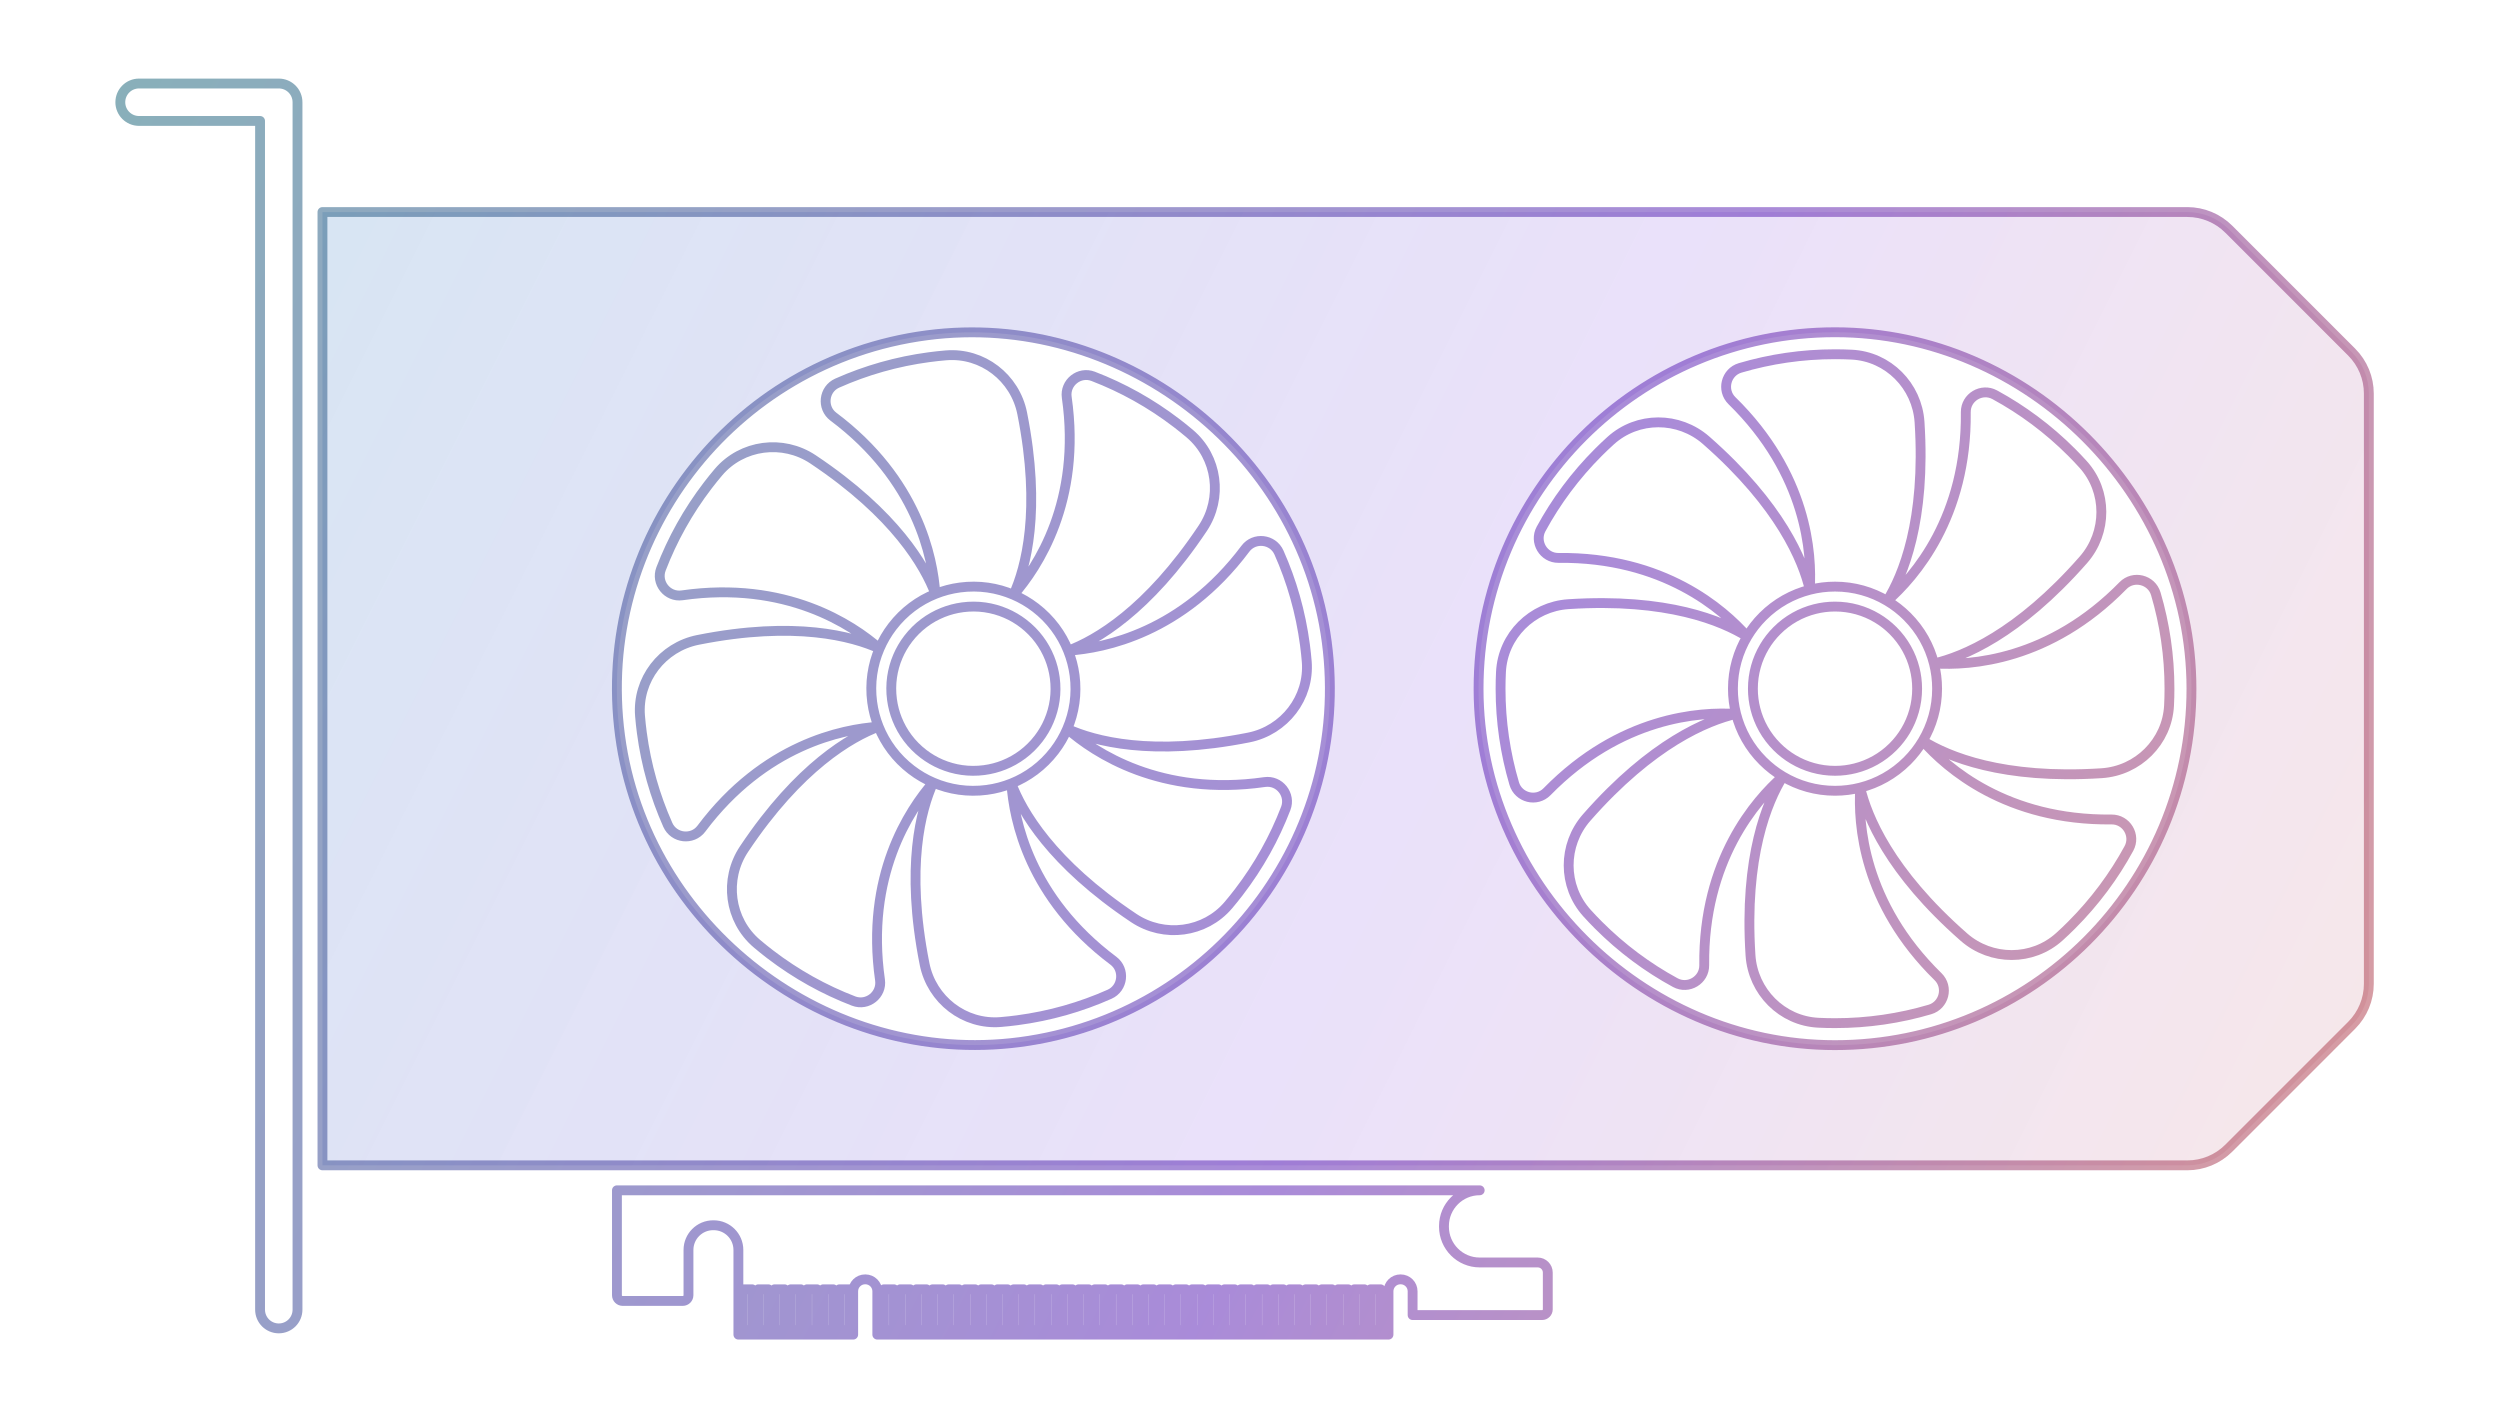
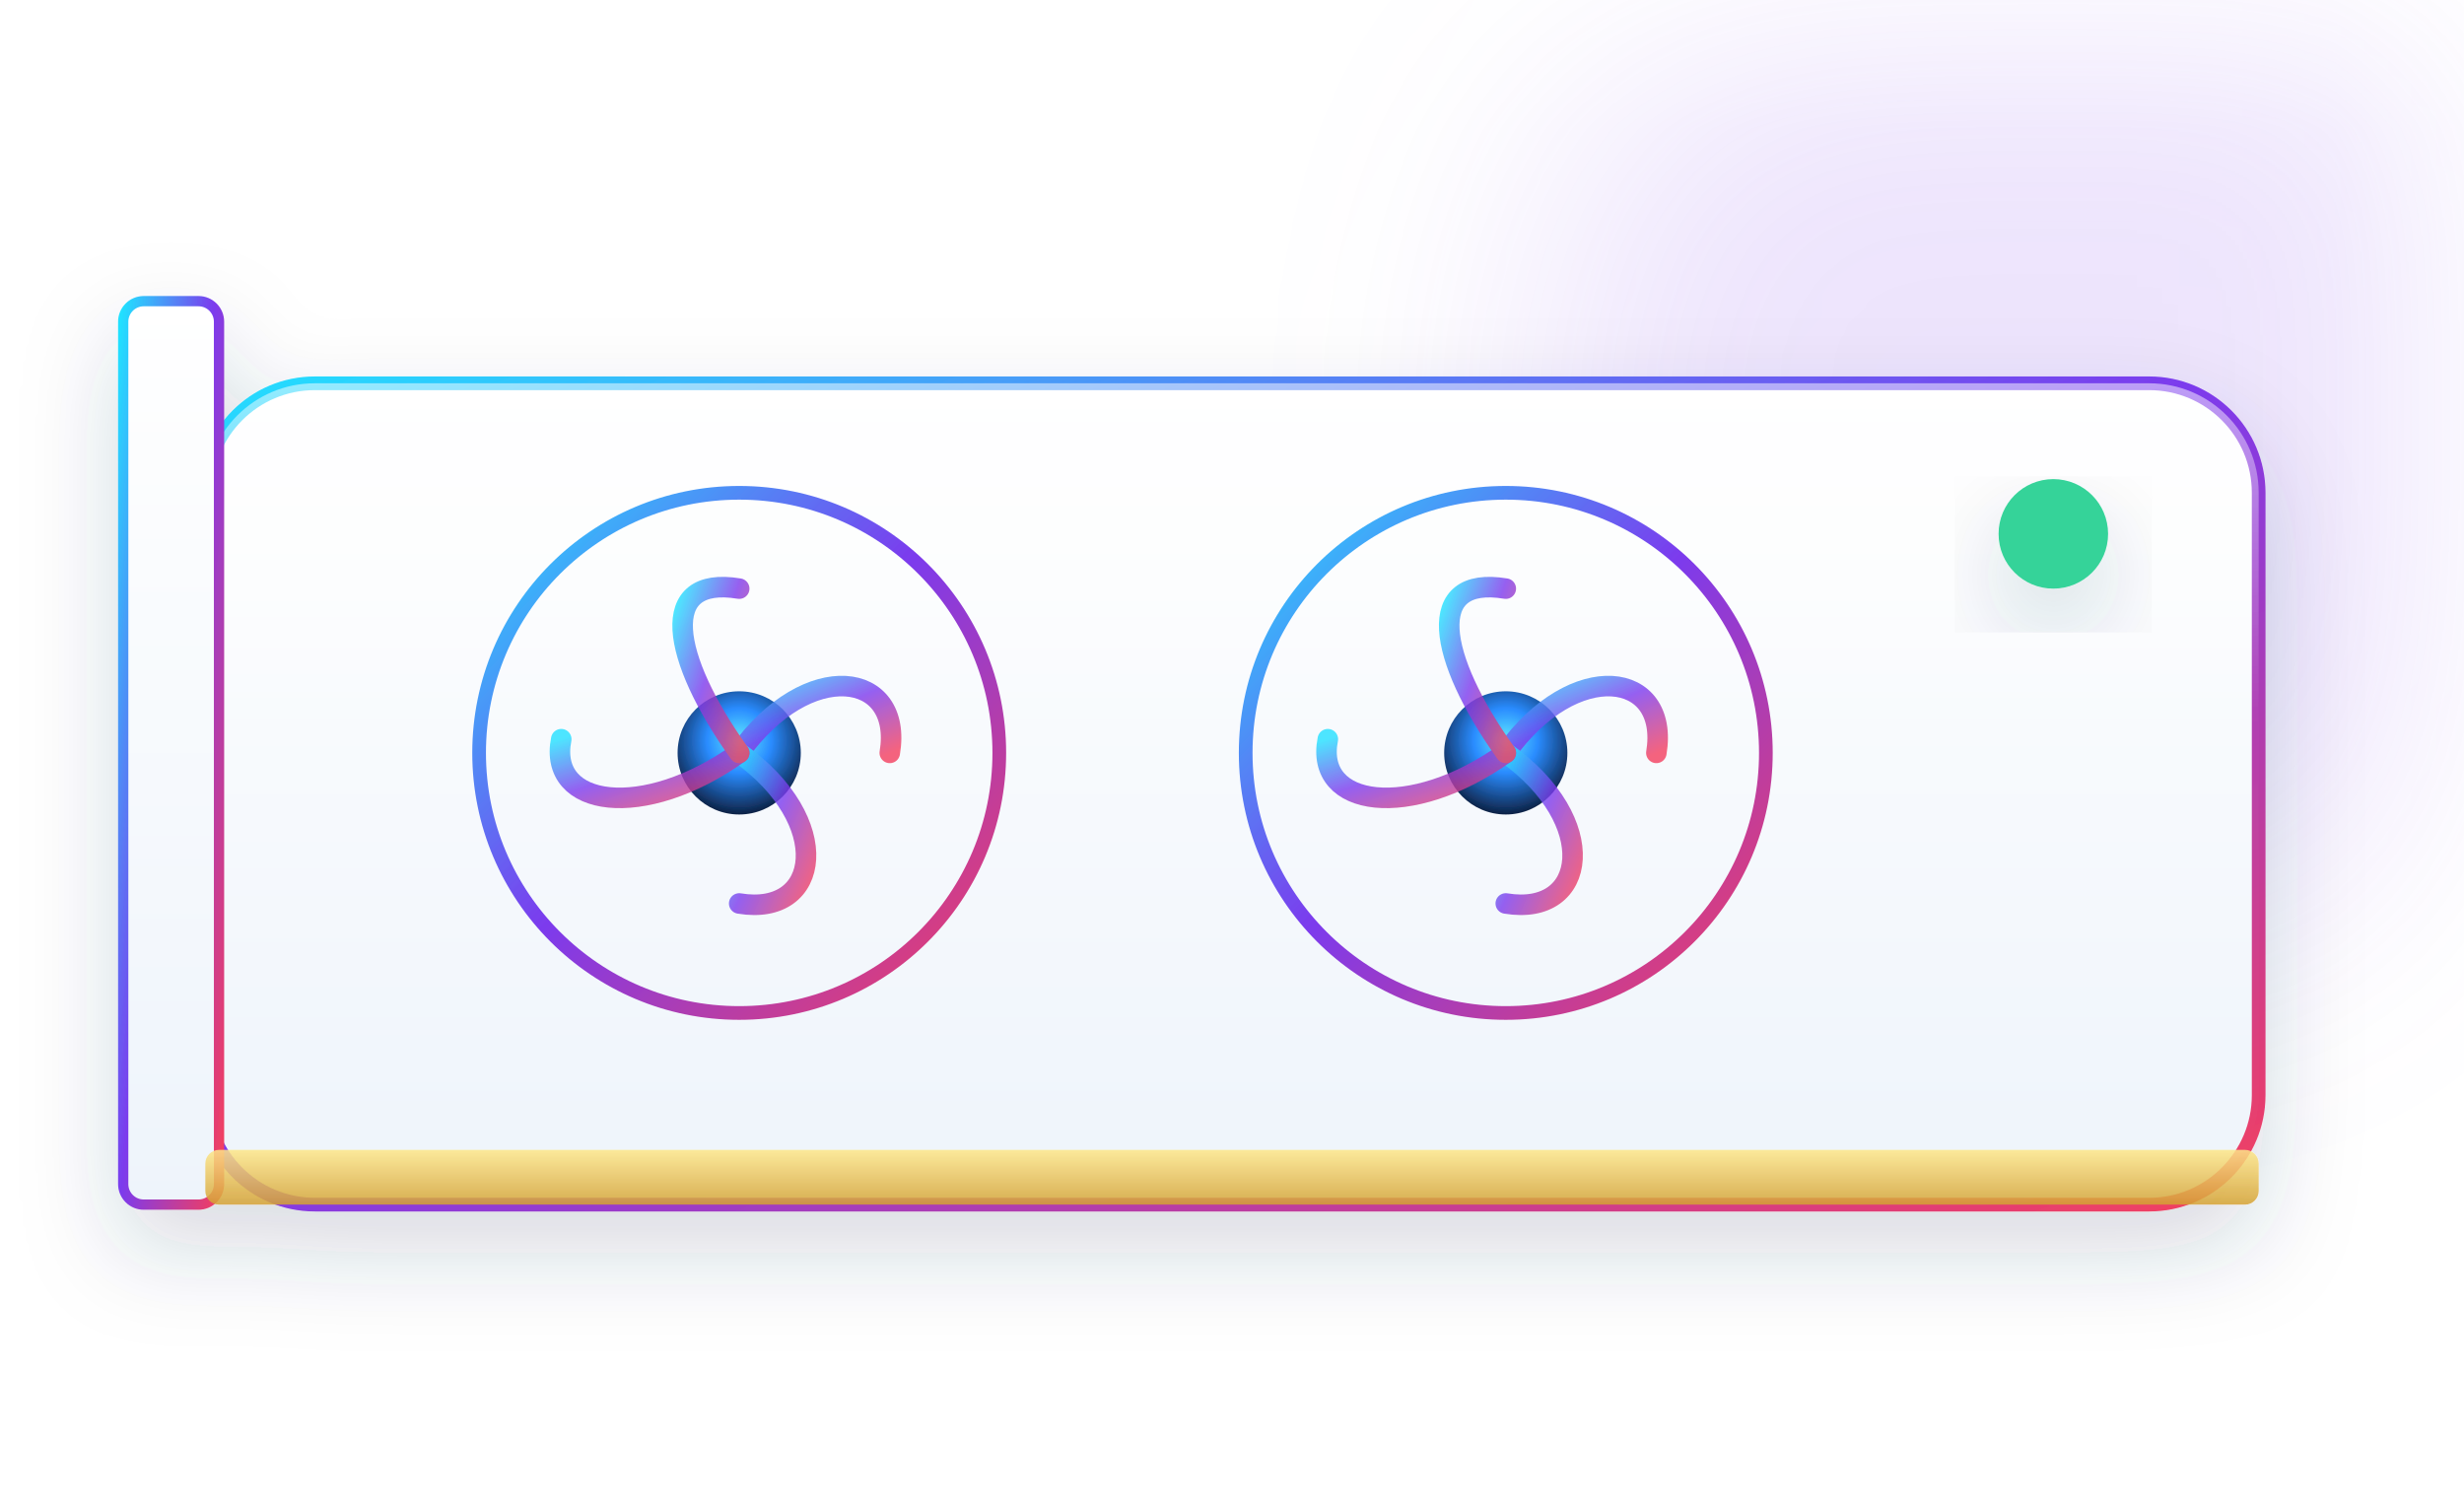
- <svg xmlns="http://www.w3.org/2000/svg" viewBox="250 315 845 475" xml:space="preserve" id="svg2" version="1.1">
-   <defs id="defs6">
-     <linearGradient id="provinceFill" gradientUnits="userSpaceOnUse" x1="1300" y1="7500" x2="8900" y2="3700">
-       <stop offset="0%" stop-color="#0f766e" stop-opacity="0.8" />
-       <stop offset="55%" stop-color="#5b21b6" stop-opacity="0.8" />
-       <stop offset="100%" stop-color="#ea580c" stop-opacity="0.8" />
+ <svg xmlns="http://www.w3.org/2000/svg" viewBox="0 0 360 220" fill="none">
+   <defs>
+     <linearGradient id="brand" x1="0%" y1="0%" x2="100%" y2="100%">
+       <stop offset="0%" stop-color="#22e0ff" />
+       <stop offset="48%" stop-color="#7c3aed" />
+       <stop offset="100%" stop-color="#f43f5e" />
    </linearGradient>
-     <linearGradient id="cornerFill" gradientUnits="userSpaceOnUse" x1="1300" y1="7500" x2="8900" y2="3700">
-       <stop offset="0%" stop-color="#0891b2" stop-opacity="0.20" />
-       <stop offset="55%" stop-color="#6d28d9" stop-opacity="0.14" />
-       <stop offset="100%" stop-color="#ea580c" stop-opacity="0.12" />
+     <linearGradient id="emerald" x1="0" y1="0" x2="1" y2="0">
+       <stop offset="0%" stop-color="#34d399" />
+       <stop offset="100%" stop-color="#10b981" />
    </linearGradient>
-     <linearGradient id="arcHighlight" gradientUnits="userSpaceOnUse" x1="1300" y1="5600" x2="8900" y2="5600">
-       <stop offset="0%" stop-color="#0f766e" />
-       <stop offset="100%" stop-color="#5b21b6" />
+     <linearGradient id="gold" x1="0" y1="0" x2="0" y2="1">
+       <stop offset="0%" stop-color="#fde68a" />
+       <stop offset="100%" stop-color="#d4a233" />
    </linearGradient>
+     <radialGradient id="core" cx="50%" cy="40%" r="62%">
+       <stop offset="0%" stop-color="#5eeaff" />
+       <stop offset="42%" stop-color="#2a8cff" />
+       <stop offset="100%" stop-color="#0b1b3a" />
+     </radialGradient>
+     <linearGradient id="glassHi" x1="0" y1="0" x2="0" y2="1">
+       <stop offset="0%" stop-color="#ffffff" stop-opacity="0.5" />
+       <stop offset="40%" stop-color="#ffffff" stop-opacity="0.03" />
+       <stop offset="100%" stop-color="#ffffff" stop-opacity="0" />
+     </linearGradient>
+     <linearGradient id="panel" x1="0" y1="0" x2="0" y2="1">
+       <stop offset="0%" stop-color="#ffffff" />
+       <stop offset="100%" stop-color="#eef4fb" />
+     </linearGradient>
+     <filter id="depth" x="-40%" y="-40%" width="180%" height="180%">
+       <feDropShadow dx="0" dy="6" stdDeviation="7" flood-color="#1e3a5f" flood-opacity="0.18" />
+     </filter>
+     <filter id="bloom" x="-120%" y="-120%" width="340%" height="340%">
+       <feGaussianBlur stdDeviation="20" />
+     </filter>
  </defs>
-   <g transform="matrix(1.333333,0,0,-1.333333,0,1333.333)" id="g10">
-     <g transform="scale(0.1)" id="g12">
-       <path id="path44" style="fill:none;stroke:url(#provinceFill);stroke-width:25;stroke-opacity:0.65;stroke-linejoin:round;stroke-linecap:round" d="m 5374.78,4265.8 h -25.3 v 103.33 h 25.3 z m -41.12,0 h -25.3 v 103.33 h 25.3 z m -41.12,0 h -25.3 v 103.33 h 25.3 z m -41.12,0 h -25.3 v 103.33 h 25.3 z m -41.12,0 h -25.31 v 103.33 h 25.31 z m -41.12,0 h -25.31 v 103.33 h 25.31 z m -41.12,0 h -25.31 v 103.33 h 25.31 z m -41.12,0 h -25.31 v 103.33 h 25.31 z m -41.12,0 h -25.31 v 103.33 h 25.31 z m -41.13,0 h -25.3 v 103.33 h 25.3 z m -41.12,0 h -25.3 v 103.33 h 25.3 z m -41.12,0 h -25.3 v 103.33 h 25.3 z m -41.12,0 h -25.3 v 103.33 h 25.3 z m -41.12,0 h -25.3 v 103.33 h 25.3 z m -41.12,0 h -25.31 v 103.33 h 25.31 z m -41.12,0 h -25.31 v 103.33 h 25.31 z m -41.12,0 h -25.31 v 103.33 h 25.31 z m -41.12,0 h -25.31 v 103.33 h 25.31 z m -41.12,0 h -25.31 v 103.33 h 25.31 z m -41.12,0 h -25.31 v 103.33 h 25.31 z m -41.13,0 h -25.3 v 103.33 h 25.3 z m -41.12,0 h -25.3 v 103.33 h 25.3 z m -41.12,0 h -25.3 v 103.33 h 25.3 z m -41.12,0 h -25.3 v 103.33 h 25.3 z m -41.12,0 h -25.31 v 103.33 h 25.31 z m -41.12,0 h -25.31 v 103.33 h 25.31 z m -41.12,0 h -25.31 v 103.33 h 25.31 z m -41.12,0 h -25.31 v 103.33 h 25.31 z m -41.12,0 h -25.31 v 103.33 h 25.31 z m -41.12,0 h -25.31 v 103.33 h 25.31 z m -41.13,0 h -25.3 v 103.33 h 25.3 z m -112.81,0 h -25.31 v 103.33 h 25.31 z m -41.13,0 h -25.3 v 103.33 h 25.3 z m -41.12,0 h -25.3 v 103.33 h 25.3 z m -41.12,0 h -25.3 v 103.33 h 25.3 z m -41.12,0 h -25.3 v 103.33 h 25.3 z m -41.12,0 h -25.3 v 103.33 h 25.3 z m -41.12,0 h -25.31 v 103.33 h 25.31 z m 1991.47,171.34 h -147.06 c -50.01,0 -90.55,40.54 -90.55,90.56 v 1.82 c 0,50.02 40.54,90.56 90.55,90.56 H 3438.93 v -265.97 c 0,-8.01 6.5,-14.5 14.5,-14.5 h 152.36 c 8.01,0 14.5,6.49 14.5,14.5 v 114.77 c 0,34.59 28.04,62.63 62.63,62.63 h 1.26 c 34.59,0 62.63,-28.04 62.63,-62.63 v -203.08 -11.59 h 9.49 25.31 15.82 25.3 15.82 25.3 15.82 25.3 15.82 25.3 15.82 25.3 15.82 25.31 9.48 v 11.59 40.07 58.21 c 0,16.72 13.56,30.27 30.28,30.27 h 0.61 c 16.72,0 30.27,-13.55 30.27,-30.27 v -44.5 -53.78 -11.59 h 16.87 25.3 15.82 25.31 15.81 25.31 15.81 25.31 15.81 25.31 15.81 25.31 15.81 25.31 15.82 25.3 15.82 25.3 15.82 25.3 15.82 25.3 15.82 25.31 15.81 25.31 15.81 25.31 15.81 25.31 15.81 25.31 15.81 25.31 15.82 25.3 15.82 25.3 15.82 25.3 15.82 25.3 15.82 25.3 15.82 25.31 15.81 25.31 15.81 25.31 15.81 25.31 15.81 25.31 15.82 25.3 15.82 25.3 15.82 25.3 15.82 25.3 20.04 v 11.59 98.28 c 0,16.72 13.55,30.27 30.27,30.27 h 0.61 c 16.72,0 30.27,-13.55 30.27,-30.27 v -60.32 h 328.18 c 8,0 14.5,6.49 14.5,14.5 v 93.31 c 0,14.12 -11.45,25.57 -25.57,25.57" />
-       <path id="path46" style="fill:none;stroke:url(#provinceFill);stroke-width:25;stroke-opacity:0.65;stroke-linejoin:round;stroke-linecap:round" d="m 2581.72,7425.79 h -354.27 c -26.21,0 -47.45,-21.24 -47.45,-47.44 0,-26.21 21.24,-47.45 47.45,-47.45 h 306.82 V 4317.47 c 0,-26.21 21.25,-47.45 47.45,-47.45 26.2,0 47.45,21.24 47.45,47.45 v 3060.88 c 0,26.2 -21.25,47.44 -47.45,47.44" />
-       <path id="path48" style="fill:none;stroke:url(#provinceFill);stroke-width:25;stroke-opacity:0.65;stroke-linejoin:round;stroke-linecap:round" d="m 6728.52,5943.03 c -8.89,35.12 -27.09,68.37 -54.57,95.84 -12.55,12.55 -26.28,23.14 -40.84,31.78 v 0 c -31.12,18.55 -67.5,29.19 -106.36,29.19 -17.75,0 -34.95,-2.22 -51.35,-6.41 v 0 c -35.12,-8.9 -68.37,-27.1 -95.85,-54.58 -12.55,-12.54 -23.14,-26.27 -31.78,-40.83 l 0.01,-0.01 c -18.55,-31.12 -29.19,-67.5 -29.19,-106.36 0,-17.74 2.22,-34.94 6.41,-51.35 v 0 c 8.89,-35.12 27.09,-68.37 54.57,-95.85 12.55,-12.54 26.28,-23.13 40.84,-31.77 v 0 c 31.12,-18.55 67.5,-29.19 106.36,-29.19 17.75,0 34.95,2.22 51.35,6.41 v 0 c 35.12,8.9 68.37,27.1 95.85,54.57 12.55,12.55 23.14,26.28 31.78,40.84 v 0.01 c 18.54,31.12 29.18,67.5 29.18,106.36 0,17.74 -2.22,34.94 -6.4,51.35 h -0.01" />
-       <path id="path50" style="fill:none;stroke:url(#provinceFill);stroke-width:25;stroke-opacity:0.65;stroke-linejoin:round;stroke-linecap:round" d="m 4580.45,5789.81 0.01,-0.01 c -8.28,-19.35 -19.09,-38 -32.5,-55.51 -29.38,-38.35 -67.39,-66.2 -109.22,-82.89 v -0.01 c -19.53,-7.83 -40.37,-13.37 -62.23,-16.27 -47.89,-6.34 -94.46,0.84 -135.84,18.62 l -0.01,-0.01 c -19.35,8.28 -38,19.09 -55.51,32.5 -38.35,29.39 -66.2,67.39 -82.89,109.22 v 0 c -7.84,19.53 -13.38,40.37 -16.28,62.23 -6.34,47.9 0.84,94.46 18.62,135.84 l -0.01,0.01 c 8.28,19.35 19.09,38 32.51,55.51 29.38,38.35 67.38,66.2 109.21,82.89 v 0 c 19.54,7.84 40.37,13.38 62.24,16.28 47.89,6.34 94.45,-0.84 135.83,-18.62 l 0.01,0.01 c 19.35,-8.28 38,-19.09 55.51,-32.5 38.35,-29.39 66.2,-67.39 82.89,-109.22 v 0 c 7.84,-19.53 13.38,-40.37 16.28,-62.24 6.34,-47.89 -0.84,-94.45 -18.62,-135.83 z m 460.01,-21.88 c 90.67,18.04 154.71,100.8 147.1,192.92 -1.16,14 -2.66,28.03 -4.53,42.1 -10.96,82.83 -33.54,161.23 -65.87,233.86 -15.35,34.45 -62.5,39.86 -85.11,9.67 -159.6,-213.08 -357.83,-252.29 -448.75,-258.4 69.28,26.17 200.76,100.64 340.53,310.05 51.22,76.72 37.68,180.35 -32.7,239.99 -10.71,9.07 -21.7,17.93 -32.97,26.57 -66.32,50.81 -137.72,90.28 -211.94,118.77 -35.21,13.52 -72.38,-16 -67.02,-53.33 37.81,-263.53 -74.63,-431.42 -134.59,-500.04 30.45,67.45 70.73,212.92 21.65,459.52 -18.04,90.66 -100.8,154.7 -192.92,147.09 -13.99,-1.16 -28.03,-2.67 -42.1,-4.53 -82.83,-10.96 -161.23,-33.54 -233.86,-65.88 -34.45,-15.34 -39.86,-62.49 -9.67,-85.1 213.08,-159.6 252.29,-357.83 258.4,-448.75 -26.17,69.28 -100.64,200.75 -310.04,340.53 -76.72,51.21 -180.36,37.68 -240,-32.7 -9.07,-10.71 -17.93,-21.7 -26.57,-32.97 -50.81,-66.32 -90.28,-137.72 -118.77,-211.94 -13.52,-35.21 16,-72.38 53.33,-67.03 263.53,37.82 431.42,-74.62 500.04,-134.58 -67.45,30.45 -212.92,70.73 -459.51,21.65 -90.67,-18.04 -154.71,-100.8 -147.1,-192.92 1.16,-14 2.67,-28.03 4.53,-42.1 10.96,-82.83 33.54,-161.23 65.88,-233.86 15.34,-34.45 62.49,-39.86 85.1,-9.67 159.6,213.08 357.83,252.28 448.75,258.4 -69.28,-26.17 -200.75,-100.64 -340.53,-310.05 -51.22,-76.72 -37.68,-180.35 32.7,-239.99 10.71,-9.07 21.7,-17.93 32.97,-26.57 66.32,-50.81 137.73,-90.29 211.94,-118.77 35.21,-13.52 72.38,16 67.02,53.33 -37.81,263.53 74.63,431.42 134.6,500.04 -30.46,-67.45 -70.74,-212.92 -21.66,-459.51 18.04,-90.67 100.8,-154.71 192.93,-147.1 13.99,1.16 28.02,2.67 42.09,4.53 82.83,10.96 161.23,33.54 233.86,65.87 34.45,15.35 39.86,62.5 9.67,85.11 -213.08,159.6 -252.28,357.83 -258.4,448.75 26.17,-69.28 100.64,-200.75 310.04,-340.53 76.73,-51.21 180.36,-37.68 240,32.7 9.07,10.71 17.93,21.7 26.57,32.97 50.81,66.32 90.29,137.72 118.77,211.94 13.52,35.21 -16,72.38 -53.33,67.02 -263.53,-37.81 -431.42,74.63 -500.04,134.59 67.45,-30.45 212.92,-70.73 459.51,-21.65" />
-       <path id="path52" style="fill:none;stroke:url(#provinceFill);stroke-width:25;stroke-opacity:0.65;stroke-linejoin:round;stroke-linecap:round" d="m 4535.81,5969.06 h -0.01 c -13.42,33.65 -35.83,64.22 -66.68,87.86 -14.08,10.79 -29.09,19.49 -44.65,26.14 h -0.01 c -33.28,14.3 -70.74,20.08 -109.27,14.97 -17.59,-2.32 -34.35,-6.78 -50.06,-13.08 v -0.01 c -33.65,-13.42 -64.22,-35.83 -87.86,-66.68 -10.79,-14.08 -19.49,-29.09 -26.14,-44.65 v -0.01 c -14.3,-33.28 -20.07,-70.75 -14.97,-109.27 2.32,-17.59 6.78,-34.35 13.09,-50.06 v 0 c 13.43,-33.65 35.83,-64.22 66.68,-87.86 14.08,-10.79 29.09,-19.49 44.66,-26.14 v 0 c 33.28,-14.3 70.75,-20.08 109.27,-14.98 17.59,2.33 34.35,6.79 50.06,13.09 v 0.01 c 33.65,13.42 64.22,35.83 87.86,66.68 10.79,14.08 19.49,29.09 26.14,44.65 v 0.01 c 14.3,33.28 20.08,70.74 14.98,109.27 -2.33,17.59 -6.79,34.35 -13.09,50.06" />
-       <path id="path54" style="fill:none;stroke:url(#provinceFill);stroke-width:25;stroke-opacity:0.65;stroke-linejoin:round;stroke-linecap:round" d="m 6785.54,5891.68 c 0,-48.31 -13.22,-93.53 -36.28,-132.22 h 0.01 c -10.75,-18.1 -23.91,-35.17 -39.51,-50.77 -34.16,-34.16 -75.49,-56.78 -119.15,-67.84 v 0 c -20.39,-5.21 -41.77,-7.97 -63.83,-7.97 -48.31,0 -93.53,13.23 -132.22,36.29 l -0.01,-0.01 c -18.1,10.74 -35.17,23.91 -50.76,39.51 -34.16,34.15 -56.79,75.49 -67.84,119.15 l -0.01,-0.01 c -5.2,20.4 -7.96,41.78 -7.96,63.84 0,48.31 13.22,93.53 36.28,132.22 v 0 c 10.74,18.1 23.9,35.17 39.5,50.77 34.16,34.16 75.49,56.78 119.15,67.84 v 0 c 20.4,5.21 41.78,7.97 63.83,7.97 48.31,0 93.54,-13.23 132.22,-36.29 l 0.01,0.01 c 18.1,-10.74 35.17,-23.91 50.77,-39.51 34.16,-34.16 56.78,-75.49 67.83,-119.15 l 0.01,0.01 c 5.2,-20.4 7.96,-41.78 7.96,-63.84 z m 370.84,326.64 c 60.85,69.34 61.02,173.85 -0.92,242.21 -9.43,10.4 -19.16,20.62 -29.2,30.66 -59.07,59.08 -124.68,107.59 -194.52,145.57 -33.13,18.02 -73.85,-6.37 -73.44,-44.08 2.9,-266.21 -130.6,-417.89 -199.05,-478.05 39.04,62.87 98.06,201.8 81.78,452.7 -5.99,92.25 -79.63,166.59 -171.96,171.14 -14.02,0.69 -28.13,1.04 -42.33,1.04 -83.54,0 -164.23,-12.09 -240.47,-34.62 -36.17,-10.69 -47.73,-56.72 -20.77,-83.1 190.3,-186.19 203.15,-387.84 197.28,-478.78 -16.85,72.11 -73.42,212.22 -262.67,378.27 -69.34,60.84 -173.85,61.03 -242.21,-0.92 -10.4,-9.42 -20.63,-19.16 -30.67,-29.19 -59.07,-59.08 -107.58,-124.69 -145.56,-194.52 -18.02,-33.14 6.36,-73.86 44.08,-73.45 266.21,2.91 417.89,-130.6 478.04,-199.05 -62.87,39.05 -201.79,98.07 -452.69,81.78 -92.25,-5.99 -166.6,-79.62 -171.14,-171.95 -0.69,-14.03 -1.04,-28.14 -1.04,-42.33 0,-83.55 12.09,-164.24 34.62,-240.48 10.68,-36.17 56.72,-47.72 83.1,-20.76 186.18,190.29 387.84,203.14 478.77,197.28 -72.11,-16.86 -212.22,-73.43 -378.27,-262.68 -60.84,-69.34 -61.02,-173.85 0.92,-242.21 9.43,-10.4 19.16,-20.63 29.2,-30.66 59.07,-59.08 124.68,-107.59 194.52,-145.57 33.13,-18.02 73.85,6.37 73.44,44.08 -2.9,266.21 130.6,417.89 199.05,478.05 -39.04,-62.87 -98.06,-201.8 -81.77,-452.7 5.98,-92.25 79.62,-166.59 171.95,-171.14 14.02,-0.69 28.13,-1.04 42.33,-1.04 83.54,0 164.24,12.09 240.47,34.62 36.18,10.68 47.73,56.72 20.77,83.1 -190.3,186.19 -203.15,387.84 -197.28,478.78 16.86,-72.12 73.43,-212.23 262.67,-378.27 69.34,-60.85 173.85,-61.03 242.21,0.92 10.41,9.42 20.63,19.15 30.67,29.19 59.07,59.08 107.58,124.68 145.56,194.52 18.02,33.13 -6.36,73.86 -44.08,73.45 -266.21,-2.91 -417.89,130.6 -478.04,199.04 62.87,-39.04 201.79,-98.06 452.69,-81.77 92.25,5.99 166.6,79.62 171.14,171.95 0.69,14.02 1.04,28.14 1.04,42.33 0,83.55 -12.09,164.24 -34.61,240.48 -10.69,36.17 -56.73,47.72 -83.1,20.76 -186.19,-190.29 -387.85,-203.14 -478.78,-197.28 72.11,16.86 212.22,73.43 378.27,262.68" />
-       <path id="path56" style="fill:url(#cornerFill);stroke:url(#provinceFill);stroke-width:25;stroke-opacity:0.65;stroke-linejoin:round;stroke-linecap:round" d="m 6526.11,4988.07 c -491.19,0.35 -902.59,411.76 -902.94,902.94 -0.35,499.56 404.69,904.6 904.24,904.25 491.19,-0.35 902.59,-411.76 902.94,-902.94 0.36,-499.56 -404.68,-904.6 -904.24,-904.25 z m -2065.64,7.73 c -486.99,-64.12 -948.83,289.74 -1013.63,776.63 -65.92,495.19 282.46,949.88 777.74,1015.1 486.99,64.12 948.83,-289.74 1013.64,-776.63 65.91,-495.19 -282.47,-949.88 -777.75,-1015.1 z m 3375.99,1749.17 -311.48,311.48 c -27.88,27.88 -65.68,43.54 -105.11,43.54 H 2692.43 V 4683.34 h 4727.44 c 39.43,0 77.23,15.66 105.11,43.54 l 311.48,311.48 c 27.88,27.88 43.54,65.68 43.54,105.11 v 1496.39 c 0,39.42 -15.66,77.23 -43.54,105.11" />
+   <circle cx="300" cy="60" r="76" fill="#7c3aed" filter="url(#bloom)" opacity="0.14" />
+   <g filter="url(#depth)">
+     <rect x="30" y="56" width="300" height="120" rx="16" fill="url(#panel)" stroke="url(#brand)" stroke-width="2" />
+     <rect x="30" y="56" width="300" height="120" rx="16" fill="url(#glassHi)" />
+     <rect x="18" y="44" width="14" height="132" rx="3" fill="url(#panel)" stroke="url(#brand)" stroke-width="1.5" />
+     <rect x="44" y="70" width="272" height="78" rx="10" fill="#0c1526" opacity="0.0" />
+     <g>
+       <circle cx="108" cy="110" r="38" fill="none" stroke="url(#brand)" stroke-width="2" />
+       <circle cx="108" cy="110" r="9" fill="url(#core)" />
+       <g stroke="url(#brand)" stroke-width="3" stroke-linecap="round" opacity="0.8">
+         <path d="M108,110 C118,96 132,98 130,110" />
+         <path d="M108,110 C122,120 120,134 108,132" />
+         <path d="M108,110 C94,120 80,118 82,108" />
+         <path d="M108,110 C98,96 96,84 108,86" />
+       </g>
+       <circle cx="220" cy="110" r="38" fill="none" stroke="url(#brand)" stroke-width="2" />
+       <circle cx="220" cy="110" r="9" fill="url(#core)" />
+       <g stroke="url(#brand)" stroke-width="3" stroke-linecap="round" opacity="0.8">
+         <path d="M220,110 C230,96 244,98 242,110" />
+         <path d="M220,110 C234,120 232,134 220,132" />
+         <path d="M220,110 C206,120 192,118 194,108" />
+         <path d="M220,110 C210,96 208,84 220,86" />
+       </g>
    </g>
+     <rect x="30" y="168" width="300" height="8" rx="2" fill="url(#gold)" opacity="0.85" />
+     <circle cx="300" cy="78" r="8" fill="#34d399" filter="url(#depth)" />
  </g>
</svg>
